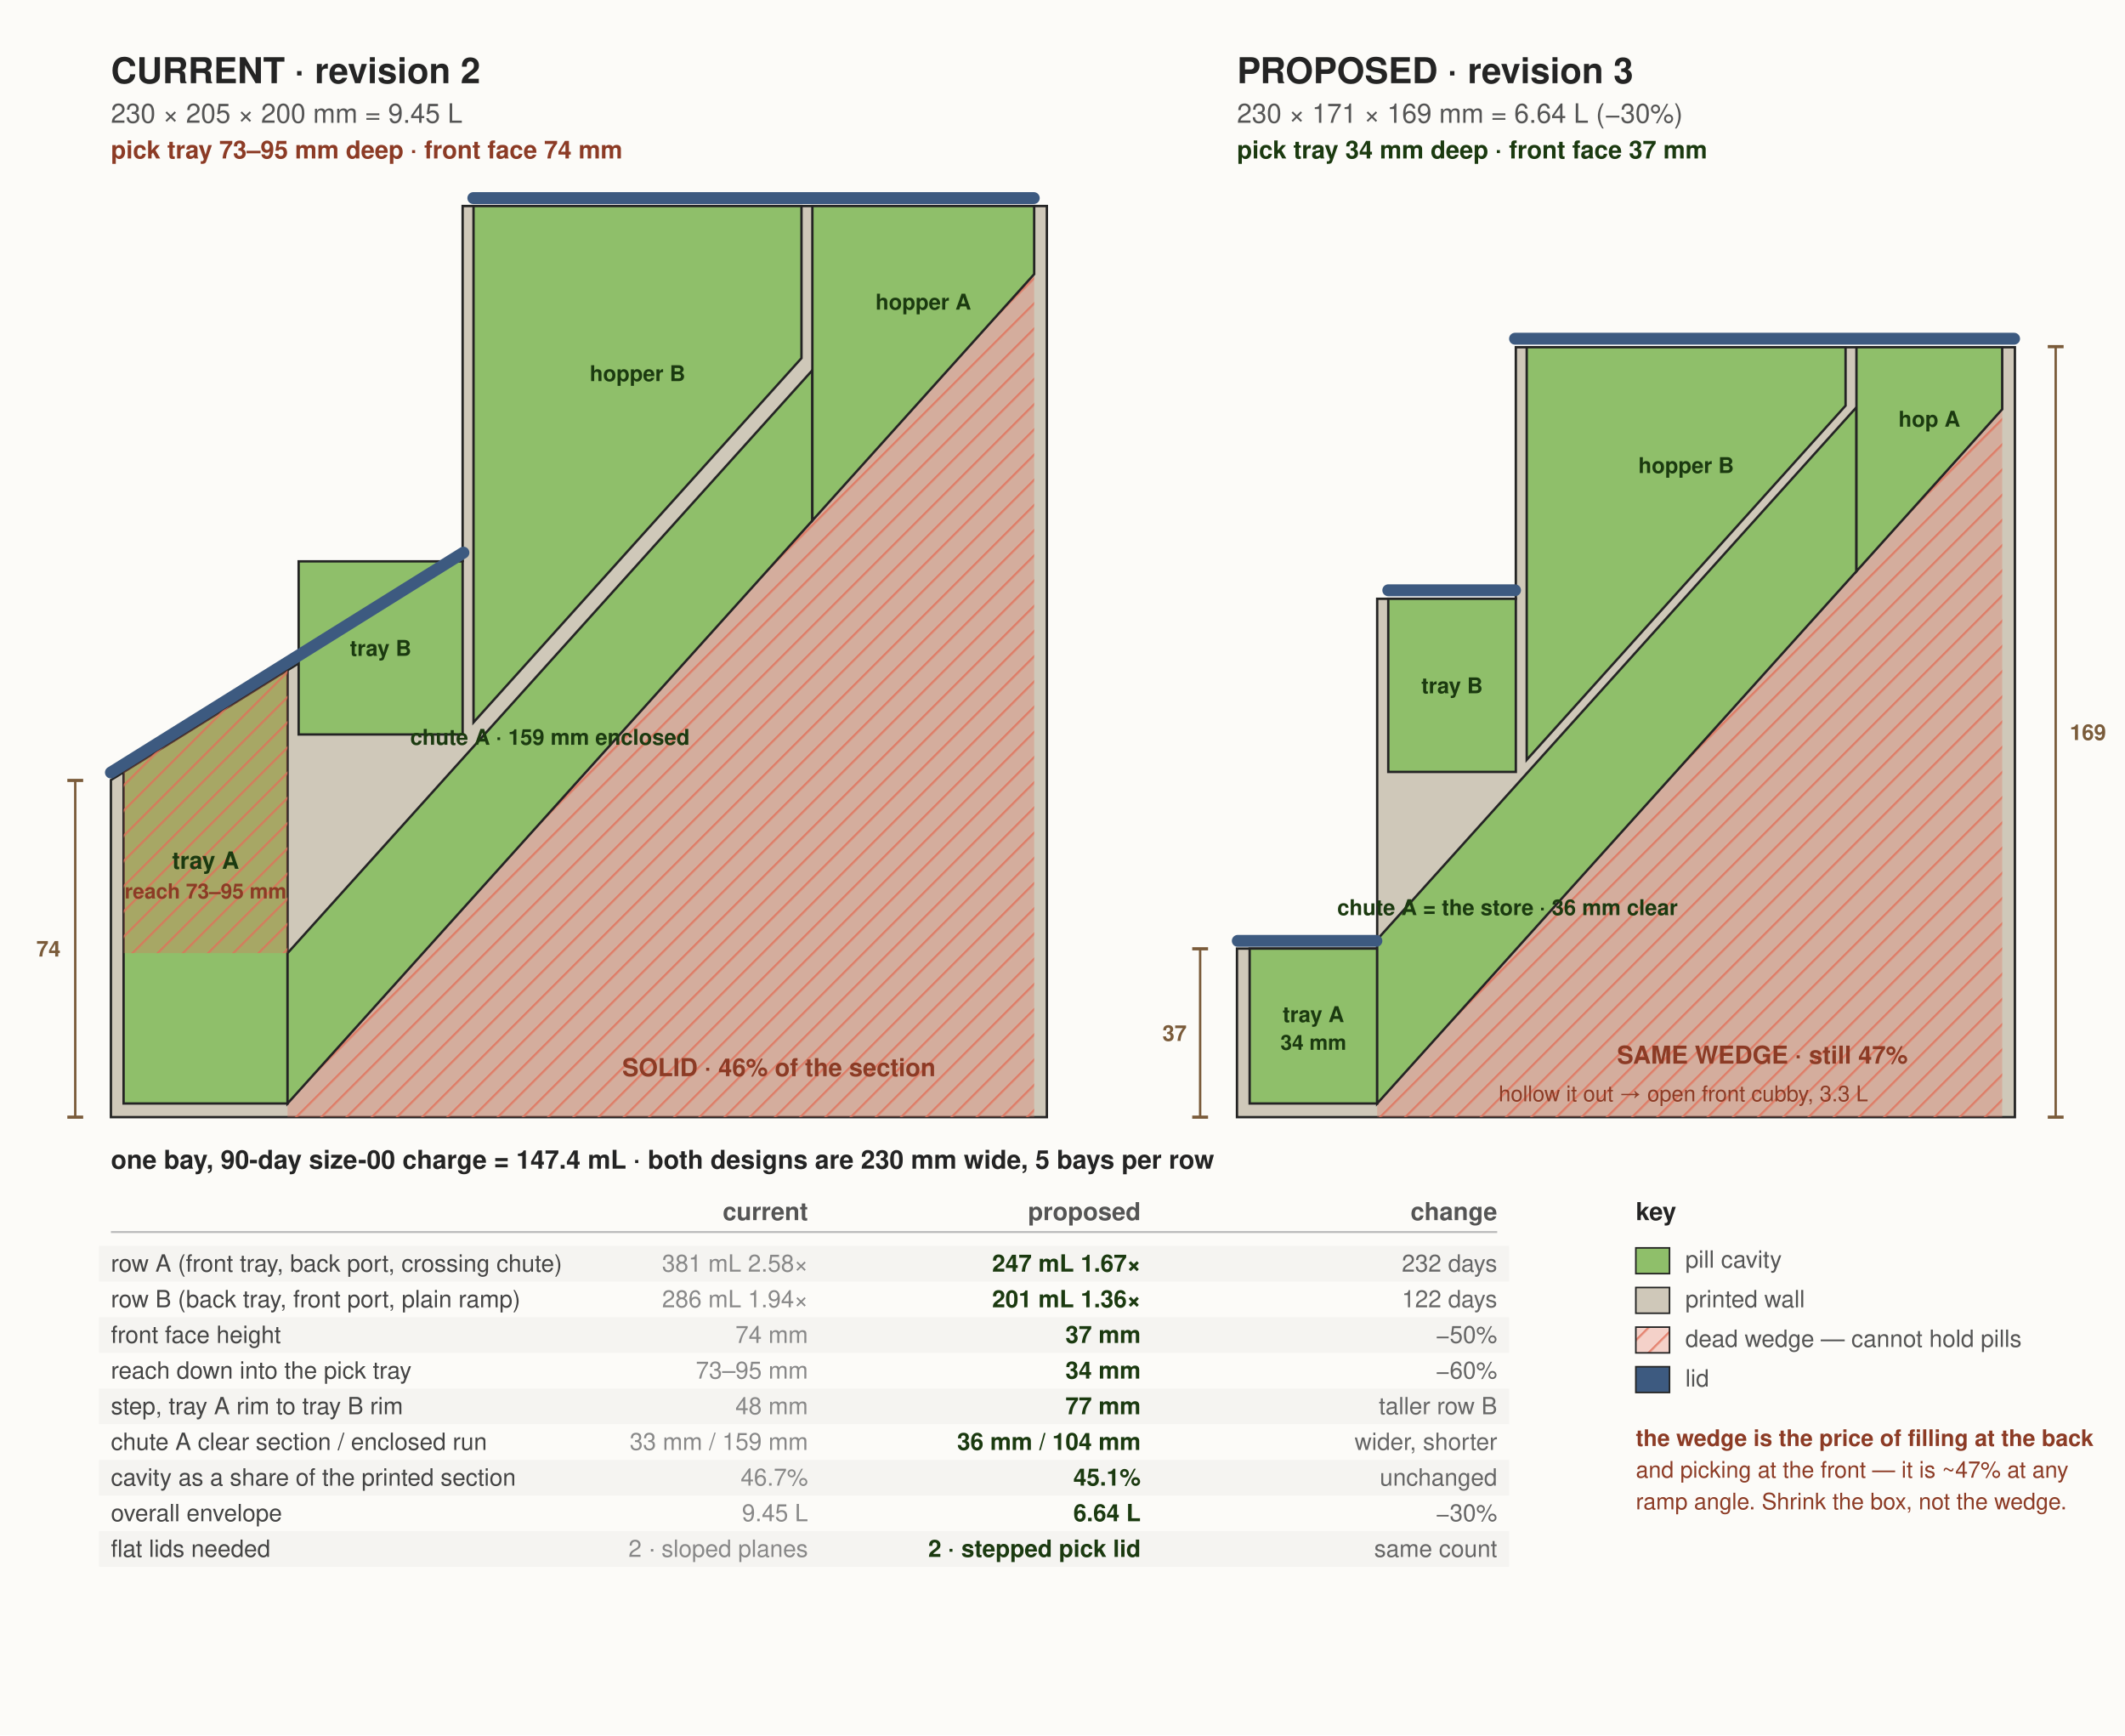
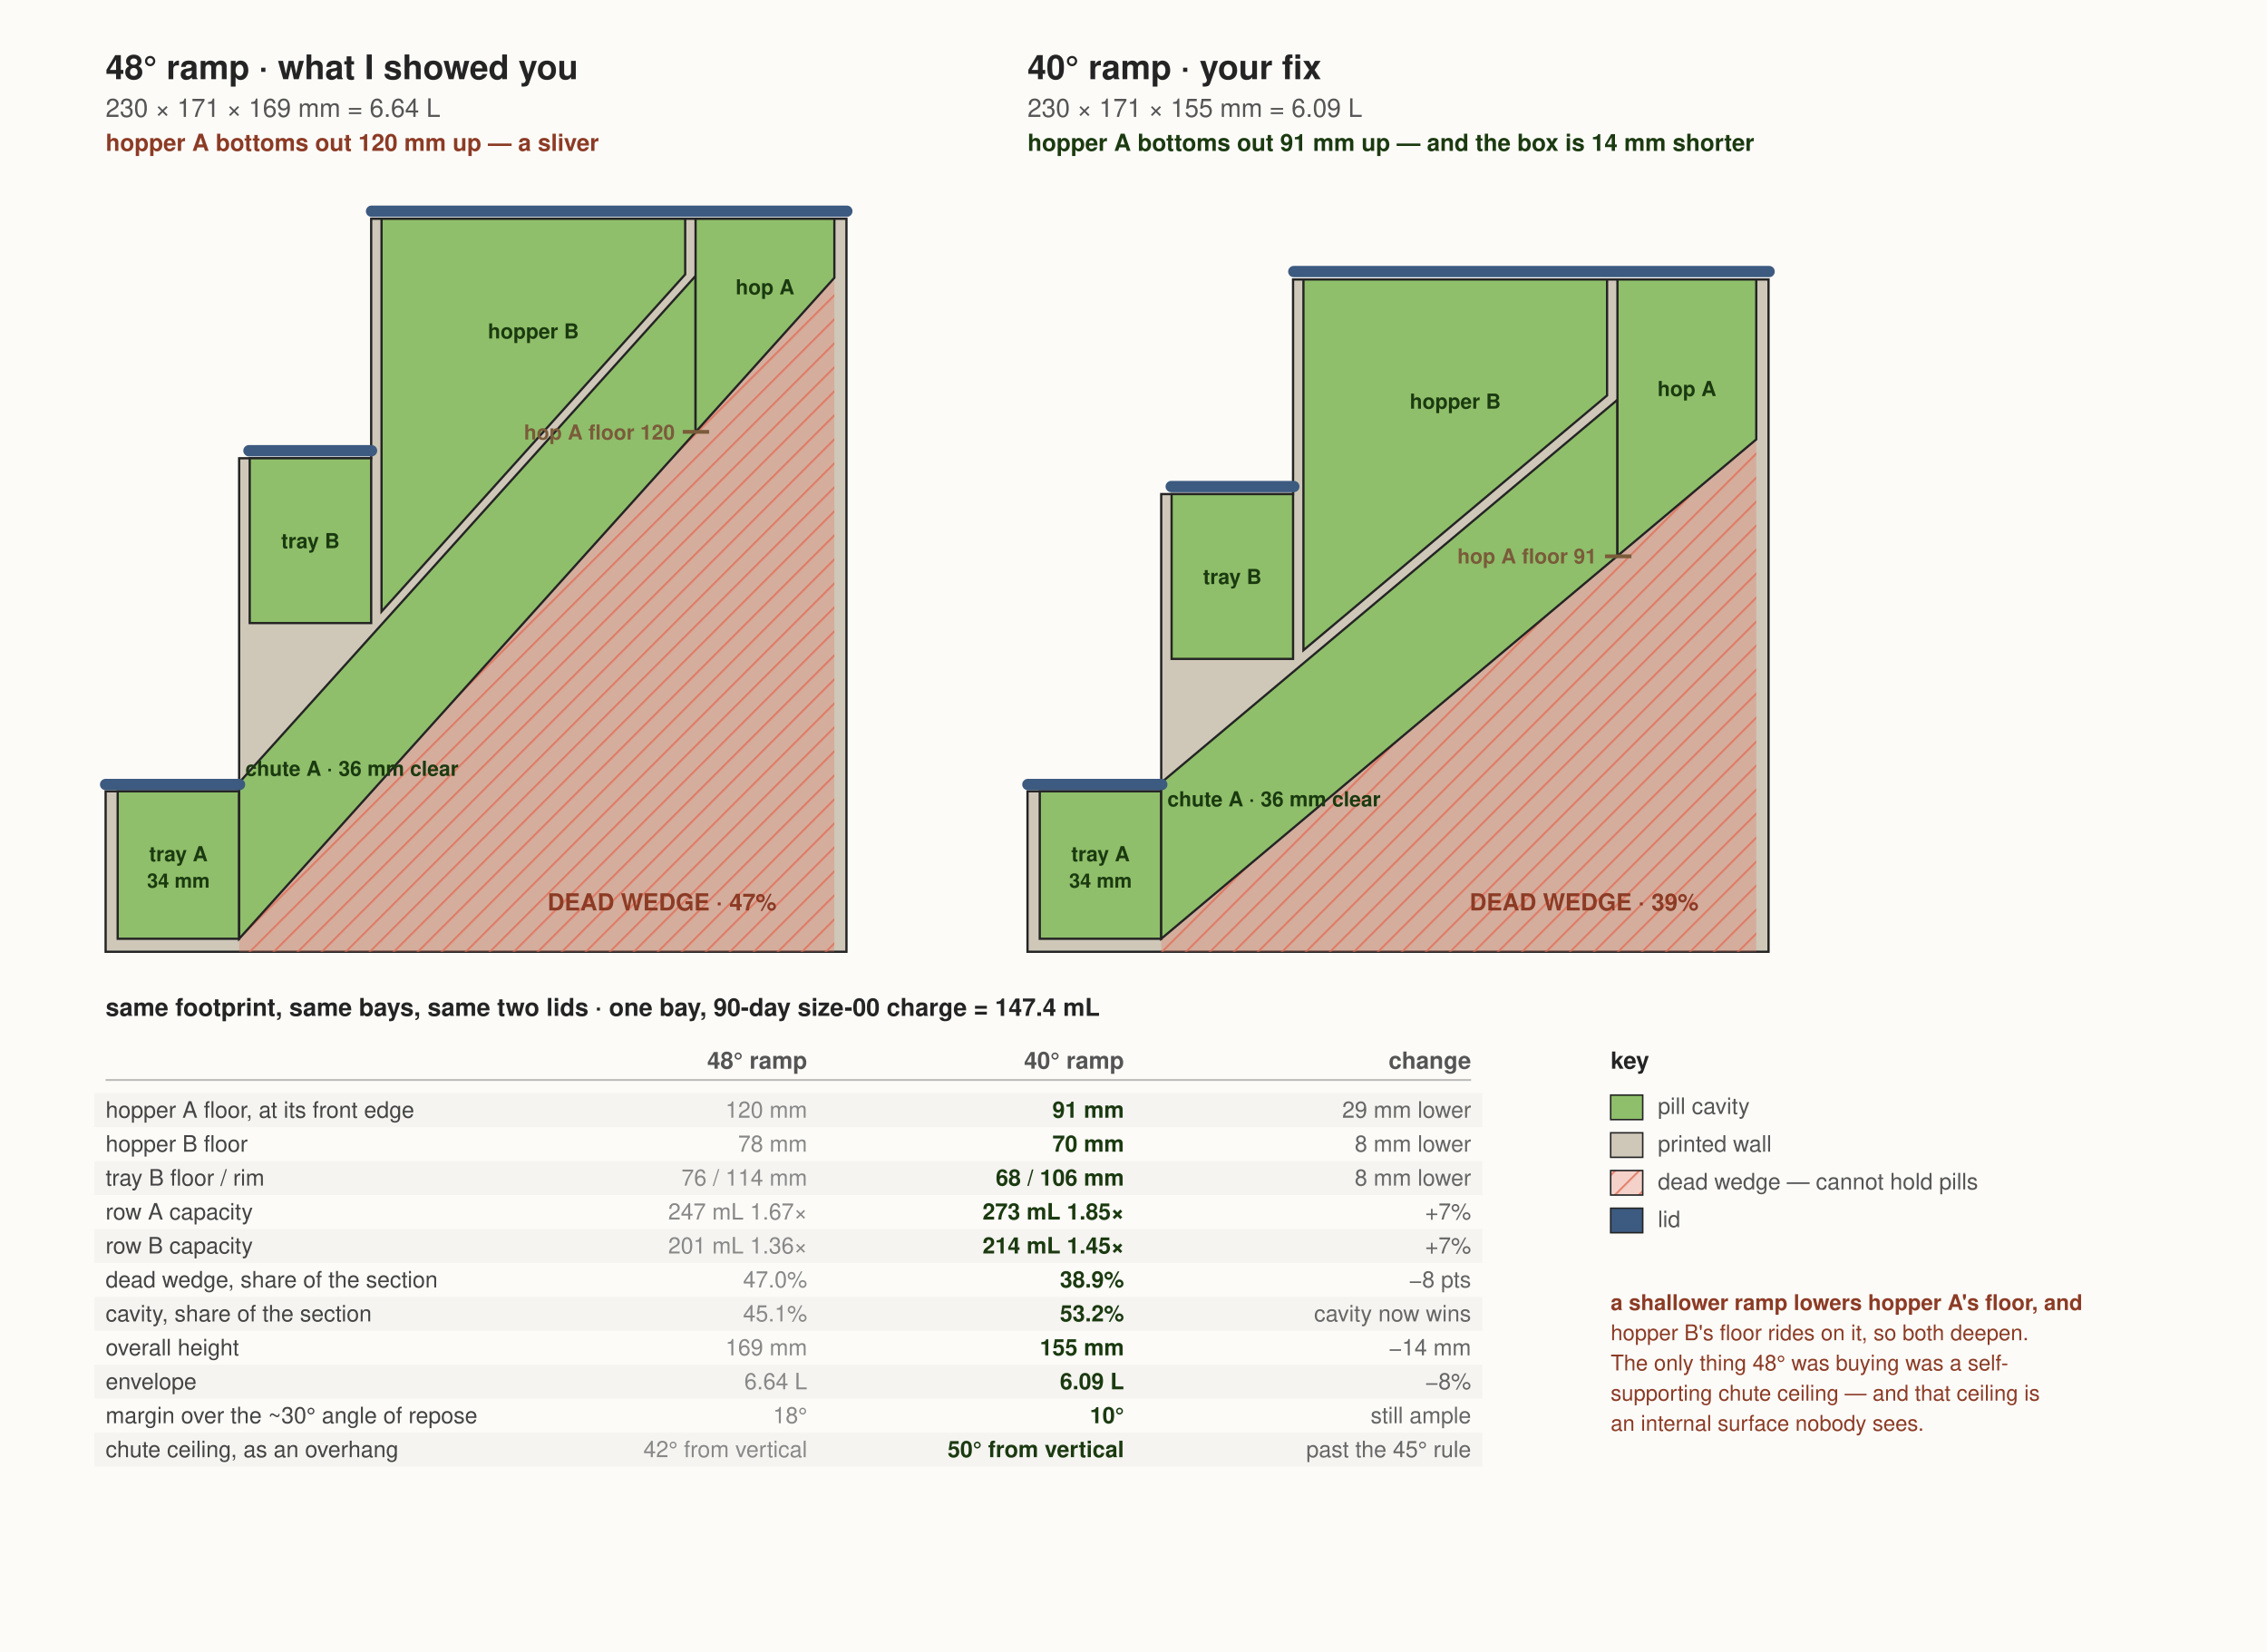
- <svg xmlns="http://www.w3.org/2000/svg" width="1073" height="876" viewBox="0 0 1073 876" font-family="Helvetica,Arial,sans-serif">
-   <rect width="1073" height="876" fill="#fcfbf8" />
+ <svg xmlns="http://www.w3.org/2000/svg" width="1202" height="876" viewBox="0 0 1202 876" font-family="Helvetica,Arial,sans-serif">
+   <rect width="1202" height="876" fill="#fcfbf8" />
  <defs>
    <pattern id="hx" width="9" height="9" patternTransform="rotate(45)" patternUnits="userSpaceOnUse">
      <rect width="9" height="9" fill="#e0705a" fill-opacity="0.30" />
      <line x1="0" y1="0" x2="0" y2="9" stroke="#e0705a" stroke-width="2.2" stroke-opacity="0.75" />
    </pattern>
  </defs>
-   <polygon points="56.0,564.0 528.6,564.0 528.6,104.0 233.6,104.0 233.6,283.4 56.0,393.8" fill="#cfc8b9" stroke="#242424" stroke-width="1.2" />
-   <polygon points="145.2,557.1 522.2,138.4 522.2,564.0 145.2,564.0" fill="url(#hx)" stroke="none" stroke-width="0" />
-   <polygon points="62.4,557.1 145.2,557.1 145.2,338.3 62.4,389.8" fill="#8fbf6a" stroke="#242424" stroke-width="1.2" />
-   <polygon points="145.2,557.1 410.2,262.8 410.2,186.9 145.2,481.2" fill="#8fbf6a" stroke="#242424" stroke-width="1.2" />
-   <polygon points="410.2,262.8 522.2,138.4 522.2,104.0 410.2,104.0" fill="#8fbf6a" stroke="#242424" stroke-width="1.2" />
-   <polygon points="150.8,370.8 233.6,370.8 233.6,283.4 150.8,283.4" fill="#8fbf6a" stroke="#242424" stroke-width="1.2" />
-   <polygon points="239.1,364.7 404.7,180.8 404.7,104.0 239.1,104.0" fill="#8fbf6a" stroke="#242424" stroke-width="1.2" />
-   <polygon points="62.4,481.2 145.2,481.2 145.2,338.3 62.4,389.8" fill="url(#hx)" stroke="none" />
-   <line x1="56" y1="390" x2="234" y2="279" stroke="#3d5a80" stroke-width="6" stroke-linecap="round" />
-   <line x1="239" y1="100" x2="522" y2="100" stroke="#3d5a80" stroke-width="6" stroke-linecap="round" />
-   <text x="56.0" y="42.0" font-size="18" fill="#242424" text-anchor="start" font-weight="bold">CURRENT · revision 2</text>
-   <text x="56.0" y="62.0" font-size="13.5" fill="#555" text-anchor="start" font-weight="normal">230 × 205 × 200 mm   =   9.45 L</text>
-   <text x="56.0" y="80.0" font-size="12.5" fill="#8c3b25" text-anchor="start" font-weight="bold">pick tray 73–95 mm deep · front face 74 mm</text>
-   <text x="103.8" y="438.6" font-size="12" fill="#1b3a10" text-anchor="middle" font-weight="bold">tray A</text>
-   <text x="103.8" y="453.6" font-size="10.5" fill="#8c3b25" text-anchor="middle" font-weight="bold">reach 73–95 mm</text>
-   <text x="277.7" y="376.0" font-size="11" fill="#1b3a10" text-anchor="middle" font-weight="bold">chute A · 159 mm enclosed</text>
-   <text x="466.2" y="156.3" font-size="11" fill="#1b3a10" text-anchor="middle" font-weight="bold">hopper A</text>
-   <text x="192.2" y="331.1" font-size="11" fill="#1b3a10" text-anchor="middle" font-weight="bold">tray B</text>
-   <text x="321.9" y="192.4" font-size="11" fill="#1b3a10" text-anchor="middle" font-weight="bold">hopper B</text>
-   <text x="393.3" y="543.3" font-size="12.5" fill="#8c3b25" text-anchor="middle" font-weight="bold">SOLID · 46% of the section</text>
-   <line x1="38" y1="564" x2="38" y2="394" stroke="#7a5b3a" stroke-width="1.2" />
-   <line x1="34" y1="564" x2="42" y2="564" stroke="#7a5b3a" stroke-width="1.6" />
-   <line x1="34" y1="394" x2="42" y2="394" stroke="#7a5b3a" stroke-width="1.6" />
-   <text x="30.6" y="482.9" font-size="11" fill="#7a5b3a" text-anchor="end" font-weight="bold">74</text>
-   <polygon points="624.6,564.0 1017.4,564.0 1017.4,175.3 765.4,175.3 765.4,302.3 695.4,302.3 695.4,478.9 624.6,478.9" fill="#cfc8b9" stroke="#242424" stroke-width="1.2" />
-   <polygon points="695.4,557.1 1011.0,206.6 1011.0,564.0 695.4,564.0" fill="url(#hx)" stroke="none" stroke-width="0" />
-   <polygon points="631.0,557.1 695.4,557.1 695.4,478.9 631.0,478.9" fill="#8fbf6a" stroke="#242424" stroke-width="1.2" />
-   <polygon points="695.4,557.1 937.4,288.4 937.4,205.6 695.4,474.3" fill="#8fbf6a" stroke="#242424" stroke-width="1.2" />
-   <polygon points="937.4,288.4 1011.0,206.6 1011.0,175.3 937.4,175.3" fill="#8fbf6a" stroke="#242424" stroke-width="1.2" />
-   <polygon points="701.0,389.7 765.4,389.7 765.4,302.3 701.0,302.3" fill="#8fbf6a" stroke="#242424" stroke-width="1.2" />
-   <polygon points="770.9,383.6 931.9,204.8 931.9,175.3 770.9,175.3" fill="#8fbf6a" stroke="#242424" stroke-width="1.2" />
-   <line x1="625" y1="475" x2="695" y2="475" stroke="#3d5a80" stroke-width="6" stroke-linecap="round" />
-   <line x1="701" y1="298" x2="765" y2="298" stroke="#3d5a80" stroke-width="6" stroke-linecap="round" />
-   <line x1="765" y1="171" x2="1017" y2="171" stroke="#3d5a80" stroke-width="6" stroke-linecap="round" />
-   <text x="624.6" y="42.0" font-size="18" fill="#242424" text-anchor="start" font-weight="bold">PROPOSED · revision 3</text>
-   <text x="624.6" y="62.0" font-size="13.5" fill="#555" text-anchor="start" font-weight="normal">230 × 171 × 169 mm   =   6.64 L   (−30%)</text>
-   <text x="624.6" y="80.0" font-size="12.5" fill="#1b3a10" text-anchor="start" font-weight="bold">pick tray 34 mm deep · front face 37 mm</text>
-   <text x="663.2" y="516.0" font-size="11" fill="#1b3a10" text-anchor="middle" font-weight="bold">tray A</text>
-   <text x="663.2" y="530.0" font-size="10.5" fill="#1b3a10" text-anchor="middle" font-weight="bold">34 mm</text>
-   <text x="761.2" y="462.0" font-size="11" fill="#1b3a10" text-anchor="middle" font-weight="bold">chute A = the store · 36 mm clear</text>
-   <text x="974.2" y="215.4" font-size="11" fill="#1b3a10" text-anchor="middle" font-weight="bold">hop A</text>
-   <text x="733.2" y="350.0" font-size="11" fill="#1b3a10" text-anchor="middle" font-weight="bold">tray B</text>
-   <text x="851.4" y="238.8" font-size="11" fill="#1b3a10" text-anchor="middle" font-weight="bold">hopper B</text>
-   <text x="889.9" y="537.0" font-size="12.5" fill="#8c3b25" text-anchor="middle" font-weight="bold">SAME WEDGE · still 47%</text>
-   <text x="850.0" y="556.0" font-size="11" fill="#8c3b25" text-anchor="middle" font-weight="normal">hollow it out → open front cubby, 3.3 L</text>
-   <line x1="606" y1="564" x2="606" y2="479" stroke="#7a5b3a" stroke-width="1.2" />
-   <line x1="602" y1="564" x2="610" y2="564" stroke="#7a5b3a" stroke-width="1.6" />
-   <line x1="602" y1="479" x2="610" y2="479" stroke="#7a5b3a" stroke-width="1.6" />
-   <text x="599.2" y="525.5" font-size="11" fill="#7a5b3a" text-anchor="end" font-weight="bold">37</text>
-   <line x1="1038" y1="564" x2="1038" y2="175" stroke="#7a5b3a" stroke-width="1.2" />
-   <line x1="1034" y1="564" x2="1042" y2="564" stroke="#7a5b3a" stroke-width="1.6" />
-   <line x1="1034" y1="175" x2="1042" y2="175" stroke="#7a5b3a" stroke-width="1.6" />
-   <text x="1045.1" y="373.6" font-size="11" fill="#7a5b3a" text-anchor="start" font-weight="bold">169</text>
-   <text x="56.0" y="590.0" font-size="13" fill="#242424" text-anchor="start" font-weight="bold">one bay, 90-day size-00 charge = 147.4 mL · both designs are 230 mm wide, 5 bays per row</text>
-   <text x="56.0" y="616.0" font-size="12.5" fill="#555" text-anchor="start" font-weight="bold" />
-   <text x="408.0" y="616.0" font-size="12.5" fill="#555" text-anchor="end" font-weight="bold">current</text>
-   <text x="576.0" y="616.0" font-size="12.5" fill="#555" text-anchor="end" font-weight="bold">proposed</text>
-   <text x="756.0" y="616.0" font-size="12.5" fill="#555" text-anchor="end" font-weight="bold">change</text>
-   <line x1="56" y1="622.0" x2="756" y2="622.0" stroke="#bbb" stroke-width="1" />
-   <rect x="50" y="629.0" width="712" height="18" fill="#000" fill-opacity="0.028" />
-   <text x="56.0" y="642.0" font-size="12" fill="#444" text-anchor="start" font-weight="normal">row A  (front tray, back port, crossing chute)</text>
-   <text x="408.0" y="642.0" font-size="12" fill="#888" text-anchor="end" font-weight="normal">381 mL  2.58×</text>
-   <text x="576.0" y="642.0" font-size="12" fill="#1b3a10" text-anchor="end" font-weight="bold">247 mL  1.67×</text>
-   <text x="756.0" y="642.0" font-size="12" fill="#666" text-anchor="end" font-weight="normal">232 days</text>
-   <text x="56.0" y="660.0" font-size="12" fill="#444" text-anchor="start" font-weight="normal">row B  (back tray, front port, plain ramp)</text>
-   <text x="408.0" y="660.0" font-size="12" fill="#888" text-anchor="end" font-weight="normal">286 mL  1.94×</text>
-   <text x="576.0" y="660.0" font-size="12" fill="#1b3a10" text-anchor="end" font-weight="bold">201 mL  1.36×</text>
-   <text x="756.0" y="660.0" font-size="12" fill="#666" text-anchor="end" font-weight="normal">122 days</text>
-   <rect x="50" y="665.0" width="712" height="18" fill="#000" fill-opacity="0.028" />
-   <text x="56.0" y="678.0" font-size="12" fill="#444" text-anchor="start" font-weight="normal">front face height</text>
-   <text x="408.0" y="678.0" font-size="12" fill="#888" text-anchor="end" font-weight="normal">74 mm</text>
-   <text x="576.0" y="678.0" font-size="12" fill="#1b3a10" text-anchor="end" font-weight="bold">37 mm</text>
-   <text x="756.0" y="678.0" font-size="12" fill="#666" text-anchor="end" font-weight="normal">−50%</text>
-   <text x="56.0" y="696.0" font-size="12" fill="#444" text-anchor="start" font-weight="normal">reach down into the pick tray</text>
-   <text x="408.0" y="696.0" font-size="12" fill="#888" text-anchor="end" font-weight="normal">73–95 mm</text>
-   <text x="576.0" y="696.0" font-size="12" fill="#1b3a10" text-anchor="end" font-weight="bold">34 mm</text>
-   <text x="756.0" y="696.0" font-size="12" fill="#666" text-anchor="end" font-weight="normal">−60%</text>
-   <rect x="50" y="701.0" width="712" height="18" fill="#000" fill-opacity="0.028" />
-   <text x="56.0" y="714.0" font-size="12" fill="#444" text-anchor="start" font-weight="normal">step, tray A rim to tray B rim</text>
-   <text x="408.0" y="714.0" font-size="12" fill="#888" text-anchor="end" font-weight="normal">48 mm</text>
-   <text x="576.0" y="714.0" font-size="12" fill="#1b3a10" text-anchor="end" font-weight="bold">77 mm</text>
-   <text x="756.0" y="714.0" font-size="12" fill="#666" text-anchor="end" font-weight="normal">taller row B</text>
-   <text x="56.0" y="732.0" font-size="12" fill="#444" text-anchor="start" font-weight="normal">chute A clear section / enclosed run</text>
-   <text x="408.0" y="732.0" font-size="12" fill="#888" text-anchor="end" font-weight="normal">33 mm / 159 mm</text>
-   <text x="576.0" y="732.0" font-size="12" fill="#1b3a10" text-anchor="end" font-weight="bold">36 mm / 104 mm</text>
-   <text x="756.0" y="732.0" font-size="12" fill="#666" text-anchor="end" font-weight="normal">wider, shorter</text>
-   <rect x="50" y="737.0" width="712" height="18" fill="#000" fill-opacity="0.028" />
-   <text x="56.0" y="750.0" font-size="12" fill="#444" text-anchor="start" font-weight="normal">cavity as a share of the printed section</text>
-   <text x="408.0" y="750.0" font-size="12" fill="#888" text-anchor="end" font-weight="normal">46.7%</text>
-   <text x="576.0" y="750.0" font-size="12" fill="#1b3a10" text-anchor="end" font-weight="bold">45.1%</text>
-   <text x="756.0" y="750.0" font-size="12" fill="#666" text-anchor="end" font-weight="normal">unchanged</text>
-   <text x="56.0" y="768.0" font-size="12" fill="#444" text-anchor="start" font-weight="normal">overall envelope</text>
-   <text x="408.0" y="768.0" font-size="12" fill="#888" text-anchor="end" font-weight="normal">9.45 L</text>
-   <text x="576.0" y="768.0" font-size="12" fill="#1b3a10" text-anchor="end" font-weight="bold">6.64 L</text>
-   <text x="756.0" y="768.0" font-size="12" fill="#666" text-anchor="end" font-weight="normal">−30%</text>
-   <rect x="50" y="773.0" width="712" height="18" fill="#000" fill-opacity="0.028" />
-   <text x="56.0" y="786.0" font-size="12" fill="#444" text-anchor="start" font-weight="normal">flat lids needed</text>
-   <text x="408.0" y="786.0" font-size="12" fill="#888" text-anchor="end" font-weight="normal">2 · sloped planes</text>
-   <text x="576.0" y="786.0" font-size="12" fill="#1b3a10" text-anchor="end" font-weight="bold">2 · stepped pick lid</text>
-   <text x="756.0" y="786.0" font-size="12" fill="#666" text-anchor="end" font-weight="normal">same count</text>
-   <text x="826.0" y="616.0" font-size="12.5" fill="#242424" text-anchor="start" font-weight="bold">key</text>
-   <rect x="826" y="630.0" width="17" height="13" fill="#8fbf6a" stroke="#242424" stroke-width=".8" />
-   <text x="851.0" y="640.0" font-size="12" fill="#555" text-anchor="start" font-weight="normal">pill cavity</text>
-   <rect x="826" y="650.0" width="17" height="13" fill="#cfc8b9" stroke="#242424" stroke-width=".8" />
-   <text x="851.0" y="660.0" font-size="12" fill="#555" text-anchor="start" font-weight="normal">printed wall</text>
-   <rect x="826" y="670.0" width="17" height="13" fill="url(#hx)" stroke="#242424" stroke-width=".8" />
-   <text x="851.0" y="680.0" font-size="12" fill="#555" text-anchor="start" font-weight="normal">dead wedge — cannot hold pills</text>
-   <rect x="826" y="690.0" width="17" height="13" fill="#3d5a80" stroke="#242424" stroke-width=".8" />
-   <text x="851.0" y="700.0" font-size="12" fill="#555" text-anchor="start" font-weight="normal">lid</text>
-   <text x="826.0" y="730.0" font-size="11.5" fill="#8c3b25" text-anchor="start" font-weight="bold">the wedge is the price of filling at the back</text>
-   <text x="826.0" y="746.0" font-size="11.5" fill="#8c3b25" text-anchor="start" font-weight="normal">and picking at the front — it is ~47% at any</text>
-   <text x="826.0" y="762.0" font-size="11.5" fill="#8c3b25" text-anchor="start" font-weight="normal">ramp angle. Shrink the box, not the wedge.</text>
+   <polygon points="56.0,504.7 448.8,504.7 448.8,116.0 196.8,116.0 196.8,243.0 126.8,243.0 126.8,419.6 56.0,419.6" fill="#cfc8b9" stroke="#242424" stroke-width="1.2" />
+   <polygon points="126.8,497.8 442.4,147.3 442.4,504.7 126.8,504.7" fill="url(#hx)" stroke="none" stroke-width="0" />
+   <polygon points="62.4,497.8 126.8,497.8 126.8,419.6 62.4,419.6" fill="#8fbf6a" stroke="#242424" stroke-width="1.2" />
+   <polygon points="126.8,497.8 368.8,229.1 368.8,146.3 126.8,415.0" fill="#8fbf6a" stroke="#242424" stroke-width="1.2" />
+   <polygon points="368.8,229.1 442.4,147.3 442.4,116.0 368.8,116.0" fill="#8fbf6a" stroke="#242424" stroke-width="1.2" />
+   <polygon points="132.4,330.4 196.8,330.4 196.8,243.0 132.4,243.0" fill="#8fbf6a" stroke="#242424" stroke-width="1.2" />
+   <polygon points="202.3,324.3 363.3,145.5 363.3,116.0 202.3,116.0" fill="#8fbf6a" stroke="#242424" stroke-width="1.2" />
+   <line x1="56" y1="416" x2="127" y2="416" stroke="#3d5a80" stroke-width="6" stroke-linecap="round" />
+   <line x1="132" y1="239" x2="197" y2="239" stroke="#3d5a80" stroke-width="6" stroke-linecap="round" />
+   <line x1="197" y1="112" x2="449" y2="112" stroke="#3d5a80" stroke-width="6" stroke-linecap="round" />
+   <text x="56.0" y="42.0" font-size="18" fill="#242424" text-anchor="start" font-weight="bold">48° ramp · what I showed you</text>
+   <text x="56.0" y="62.0" font-size="13.5" fill="#555" text-anchor="start" font-weight="normal">230 × 171 × 169 mm = 6.64 L</text>
+   <text x="56.0" y="80.0" font-size="12.5" fill="#8c3b25" text-anchor="start" font-weight="bold">hopper A bottoms out 120 mm up — a sliver</text>
+   <text x="94.6" y="456.7" font-size="11" fill="#1b3a10" text-anchor="middle" font-weight="bold">tray A</text>
+   <text x="94.6" y="470.7" font-size="10.5" fill="#1b3a10" text-anchor="middle" font-weight="bold">34 mm</text>
+   <text x="164.6" y="290.7" font-size="11" fill="#1b3a10" text-anchor="middle" font-weight="bold">tray B</text>
+   <text x="186.6" y="411.4" font-size="11" fill="#1b3a10" text-anchor="middle" font-weight="bold">chute A · 36 mm clear</text>
+   <text x="405.6" y="156.1" font-size="11" fill="#1b3a10" text-anchor="middle" font-weight="bold">hop A</text>
+   <text x="282.8" y="179.5" font-size="11" fill="#1b3a10" text-anchor="middle" font-weight="bold">hopper B</text>
+   <line x1="362" y1="229" x2="376" y2="229" stroke="#7a5b3a" stroke-width="2" />
+   <text x="357.8" y="233.1" font-size="11" fill="#7a5b3a" text-anchor="end" font-weight="bold">hop A floor 120</text>
+   <text x="351.0" y="482.8" font-size="12.5" fill="#8c3b25" text-anchor="middle" font-weight="bold">DEAD WEDGE · 47%</text>
+   <polygon points="544.8,504.7 937.7,504.7 937.7,148.2 685.6,148.2 685.6,262.0 615.7,262.0 615.7,419.6 544.8,419.6" fill="#cfc8b9" stroke="#242424" stroke-width="1.2" />
+   <polygon points="615.7,497.8 931.2,233.0 931.2,504.7 615.7,504.7" fill="url(#hx)" stroke="none" stroke-width="0" />
+   <polygon points="551.3,497.8 615.7,497.8 615.7,419.6 551.3,419.6" fill="#8fbf6a" stroke="#242424" stroke-width="1.2" />
+   <polygon points="615.7,497.8 857.6,294.8 857.6,212.0 615.7,415.0" fill="#8fbf6a" stroke="#242424" stroke-width="1.2" />
+   <polygon points="857.6,294.8 931.2,233.0 931.2,148.2 857.6,148.2" fill="#8fbf6a" stroke="#242424" stroke-width="1.2" />
+   <polygon points="621.2,349.4 685.6,349.4 685.6,262.0 621.2,262.0" fill="#8fbf6a" stroke="#242424" stroke-width="1.2" />
+   <polygon points="691.1,344.8 852.1,209.7 852.1,148.2 691.1,148.2" fill="#8fbf6a" stroke="#242424" stroke-width="1.2" />
+   <line x1="545" y1="416" x2="616" y2="416" stroke="#3d5a80" stroke-width="6" stroke-linecap="round" />
+   <line x1="621" y1="258" x2="686" y2="258" stroke="#3d5a80" stroke-width="6" stroke-linecap="round" />
+   <line x1="686" y1="144" x2="938" y2="144" stroke="#3d5a80" stroke-width="6" stroke-linecap="round" />
+   <text x="544.8" y="42.0" font-size="18" fill="#242424" text-anchor="start" font-weight="bold">40° ramp · your fix</text>
+   <text x="544.8" y="62.0" font-size="13.5" fill="#555" text-anchor="start" font-weight="normal">230 × 171 × 155 mm = 6.09 L</text>
+   <text x="544.8" y="80.0" font-size="12.5" fill="#1b3a10" text-anchor="start" font-weight="bold">hopper A bottoms out 91 mm up — and the box is 14 mm shorter</text>
+   <text x="583.5" y="456.7" font-size="11" fill="#1b3a10" text-anchor="middle" font-weight="bold">tray A</text>
+   <text x="583.5" y="470.7" font-size="10.5" fill="#1b3a10" text-anchor="middle" font-weight="bold">34 mm</text>
+   <text x="653.4" y="309.7" font-size="11" fill="#1b3a10" text-anchor="middle" font-weight="bold">tray B</text>
+   <text x="675.5" y="427.6" font-size="11" fill="#1b3a10" text-anchor="middle" font-weight="bold">chute A · 36 mm clear</text>
+   <text x="894.4" y="210.0" font-size="11" fill="#1b3a10" text-anchor="middle" font-weight="bold">hop A</text>
+   <text x="771.6" y="216.7" font-size="11" fill="#1b3a10" text-anchor="middle" font-weight="bold">hopper B</text>
+   <line x1="851" y1="295" x2="865" y2="295" stroke="#7a5b3a" stroke-width="2" />
+   <text x="846.6" y="298.8" font-size="11" fill="#7a5b3a" text-anchor="end" font-weight="bold">hop A floor 91</text>
+   <text x="839.9" y="482.8" font-size="12.5" fill="#8c3b25" text-anchor="middle" font-weight="bold">DEAD WEDGE · 39%</text>
+   <text x="56.0" y="538.7" font-size="13" fill="#242424" text-anchor="start" font-weight="bold">same footprint, same bays, same two lids · one bay, 90-day size-00 charge = 147.4 mL</text>
+   <text x="56.0" y="566.7" font-size="12.5" fill="#555" text-anchor="start" font-weight="bold" />
+   <text x="428.0" y="566.7" font-size="12.5" fill="#555" text-anchor="end" font-weight="bold">48° ramp</text>
+   <text x="596.0" y="566.7" font-size="12.5" fill="#555" text-anchor="end" font-weight="bold">40° ramp</text>
+   <text x="780.0" y="566.7" font-size="12.5" fill="#555" text-anchor="end" font-weight="bold">change</text>
+   <line x1="56" y1="572.7" x2="780" y2="572.7" stroke="#bbb" stroke-width="1" />
+   <rect x="50" y="579.7" width="736" height="18" fill="#000" fill-opacity="0.028" />
+   <text x="56.0" y="592.7" font-size="12" fill="#444" text-anchor="start" font-weight="normal">hopper A floor, at its front edge</text>
+   <text x="428.0" y="592.7" font-size="12" fill="#888" text-anchor="end" font-weight="normal">120 mm</text>
+   <text x="596.0" y="592.7" font-size="12" fill="#1b3a10" text-anchor="end" font-weight="bold">91 mm</text>
+   <text x="780.0" y="592.7" font-size="12" fill="#666" text-anchor="end" font-weight="normal">29 mm lower</text>
+   <text x="56.0" y="610.7" font-size="12" fill="#444" text-anchor="start" font-weight="normal">hopper B floor</text>
+   <text x="428.0" y="610.7" font-size="12" fill="#888" text-anchor="end" font-weight="normal">78 mm</text>
+   <text x="596.0" y="610.7" font-size="12" fill="#1b3a10" text-anchor="end" font-weight="bold">70 mm</text>
+   <text x="780.0" y="610.7" font-size="12" fill="#666" text-anchor="end" font-weight="normal">8 mm lower</text>
+   <rect x="50" y="615.7" width="736" height="18" fill="#000" fill-opacity="0.028" />
+   <text x="56.0" y="628.7" font-size="12" fill="#444" text-anchor="start" font-weight="normal">tray B floor / rim</text>
+   <text x="428.0" y="628.7" font-size="12" fill="#888" text-anchor="end" font-weight="normal">76 / 114 mm</text>
+   <text x="596.0" y="628.7" font-size="12" fill="#1b3a10" text-anchor="end" font-weight="bold">68 / 106 mm</text>
+   <text x="780.0" y="628.7" font-size="12" fill="#666" text-anchor="end" font-weight="normal">8 mm lower</text>
+   <text x="56.0" y="646.7" font-size="12" fill="#444" text-anchor="start" font-weight="normal">row A capacity</text>
+   <text x="428.0" y="646.7" font-size="12" fill="#888" text-anchor="end" font-weight="normal">247 mL  1.67×</text>
+   <text x="596.0" y="646.7" font-size="12" fill="#1b3a10" text-anchor="end" font-weight="bold">273 mL  1.85×</text>
+   <text x="780.0" y="646.7" font-size="12" fill="#666" text-anchor="end" font-weight="normal">+7%</text>
+   <rect x="50" y="651.7" width="736" height="18" fill="#000" fill-opacity="0.028" />
+   <text x="56.0" y="664.7" font-size="12" fill="#444" text-anchor="start" font-weight="normal">row B capacity</text>
+   <text x="428.0" y="664.7" font-size="12" fill="#888" text-anchor="end" font-weight="normal">201 mL  1.36×</text>
+   <text x="596.0" y="664.7" font-size="12" fill="#1b3a10" text-anchor="end" font-weight="bold">214 mL  1.45×</text>
+   <text x="780.0" y="664.7" font-size="12" fill="#666" text-anchor="end" font-weight="normal">+7%</text>
+   <text x="56.0" y="682.7" font-size="12" fill="#444" text-anchor="start" font-weight="normal">dead wedge, share of the section</text>
+   <text x="428.0" y="682.7" font-size="12" fill="#888" text-anchor="end" font-weight="normal">47.0%</text>
+   <text x="596.0" y="682.7" font-size="12" fill="#1b3a10" text-anchor="end" font-weight="bold">38.9%</text>
+   <text x="780.0" y="682.7" font-size="12" fill="#666" text-anchor="end" font-weight="normal">−8 pts</text>
+   <rect x="50" y="687.7" width="736" height="18" fill="#000" fill-opacity="0.028" />
+   <text x="56.0" y="700.7" font-size="12" fill="#444" text-anchor="start" font-weight="normal">cavity, share of the section</text>
+   <text x="428.0" y="700.7" font-size="12" fill="#888" text-anchor="end" font-weight="normal">45.1%</text>
+   <text x="596.0" y="700.7" font-size="12" fill="#1b3a10" text-anchor="end" font-weight="bold">53.2%</text>
+   <text x="780.0" y="700.7" font-size="12" fill="#666" text-anchor="end" font-weight="normal">cavity now wins</text>
+   <text x="56.0" y="718.7" font-size="12" fill="#444" text-anchor="start" font-weight="normal">overall height</text>
+   <text x="428.0" y="718.7" font-size="12" fill="#888" text-anchor="end" font-weight="normal">169 mm</text>
+   <text x="596.0" y="718.7" font-size="12" fill="#1b3a10" text-anchor="end" font-weight="bold">155 mm</text>
+   <text x="780.0" y="718.7" font-size="12" fill="#666" text-anchor="end" font-weight="normal">−14 mm</text>
+   <rect x="50" y="723.7" width="736" height="18" fill="#000" fill-opacity="0.028" />
+   <text x="56.0" y="736.7" font-size="12" fill="#444" text-anchor="start" font-weight="normal">envelope</text>
+   <text x="428.0" y="736.7" font-size="12" fill="#888" text-anchor="end" font-weight="normal">6.64 L</text>
+   <text x="596.0" y="736.7" font-size="12" fill="#1b3a10" text-anchor="end" font-weight="bold">6.09 L</text>
+   <text x="780.0" y="736.7" font-size="12" fill="#666" text-anchor="end" font-weight="normal">−8%</text>
+   <text x="56.0" y="754.7" font-size="12" fill="#444" text-anchor="start" font-weight="normal">margin over the ~30° angle of repose</text>
+   <text x="428.0" y="754.7" font-size="12" fill="#888" text-anchor="end" font-weight="normal">18°</text>
+   <text x="596.0" y="754.7" font-size="12" fill="#1b3a10" text-anchor="end" font-weight="bold">10°</text>
+   <text x="780.0" y="754.7" font-size="12" fill="#666" text-anchor="end" font-weight="normal">still ample</text>
+   <rect x="50" y="759.7" width="736" height="18" fill="#000" fill-opacity="0.028" />
+   <text x="56.0" y="772.7" font-size="12" fill="#444" text-anchor="start" font-weight="normal">chute ceiling, as an overhang</text>
+   <text x="428.0" y="772.7" font-size="12" fill="#888" text-anchor="end" font-weight="normal">42° from vertical</text>
+   <text x="596.0" y="772.7" font-size="12" fill="#1b3a10" text-anchor="end" font-weight="bold">50° from vertical</text>
+   <text x="780.0" y="772.7" font-size="12" fill="#666" text-anchor="end" font-weight="normal">past the 45° rule</text>
+   <text x="854.0" y="566.7" font-size="12.5" fill="#242424" text-anchor="start" font-weight="bold">key</text>
+   <rect x="854" y="580.7" width="17" height="13" fill="#8fbf6a" stroke="#242424" stroke-width=".8" />
+   <text x="879.0" y="590.7" font-size="12" fill="#555" text-anchor="start" font-weight="normal">pill cavity</text>
+   <rect x="854" y="600.7" width="17" height="13" fill="#cfc8b9" stroke="#242424" stroke-width=".8" />
+   <text x="879.0" y="610.7" font-size="12" fill="#555" text-anchor="start" font-weight="normal">printed wall</text>
+   <rect x="854" y="620.7" width="17" height="13" fill="url(#hx)" stroke="#242424" stroke-width=".8" />
+   <text x="879.0" y="630.7" font-size="12" fill="#555" text-anchor="start" font-weight="normal">dead wedge — cannot hold pills</text>
+   <rect x="854" y="640.7" width="17" height="13" fill="#3d5a80" stroke="#242424" stroke-width=".8" />
+   <text x="879.0" y="650.7" font-size="12" fill="#555" text-anchor="start" font-weight="normal">lid</text>
+   <text x="854.0" y="694.7" font-size="11.5" fill="#8c3b25" text-anchor="start" font-weight="bold">a shallower ramp lowers hopper A's floor, and</text>
+   <text x="854.0" y="710.7" font-size="11.5" fill="#8c3b25" text-anchor="start" font-weight="normal">hopper B's floor rides on it, so both deepen.</text>
+   <text x="854.0" y="726.7" font-size="11.5" fill="#8c3b25" text-anchor="start" font-weight="normal">The only thing 48° was buying was a self-</text>
+   <text x="854.0" y="742.7" font-size="11.5" fill="#8c3b25" text-anchor="start" font-weight="normal">supporting chute ceiling — and that ceiling is</text>
+   <text x="854.0" y="758.7" font-size="11.5" fill="#8c3b25" text-anchor="start" font-weight="normal">an internal surface nobody sees.</text>
</svg>
